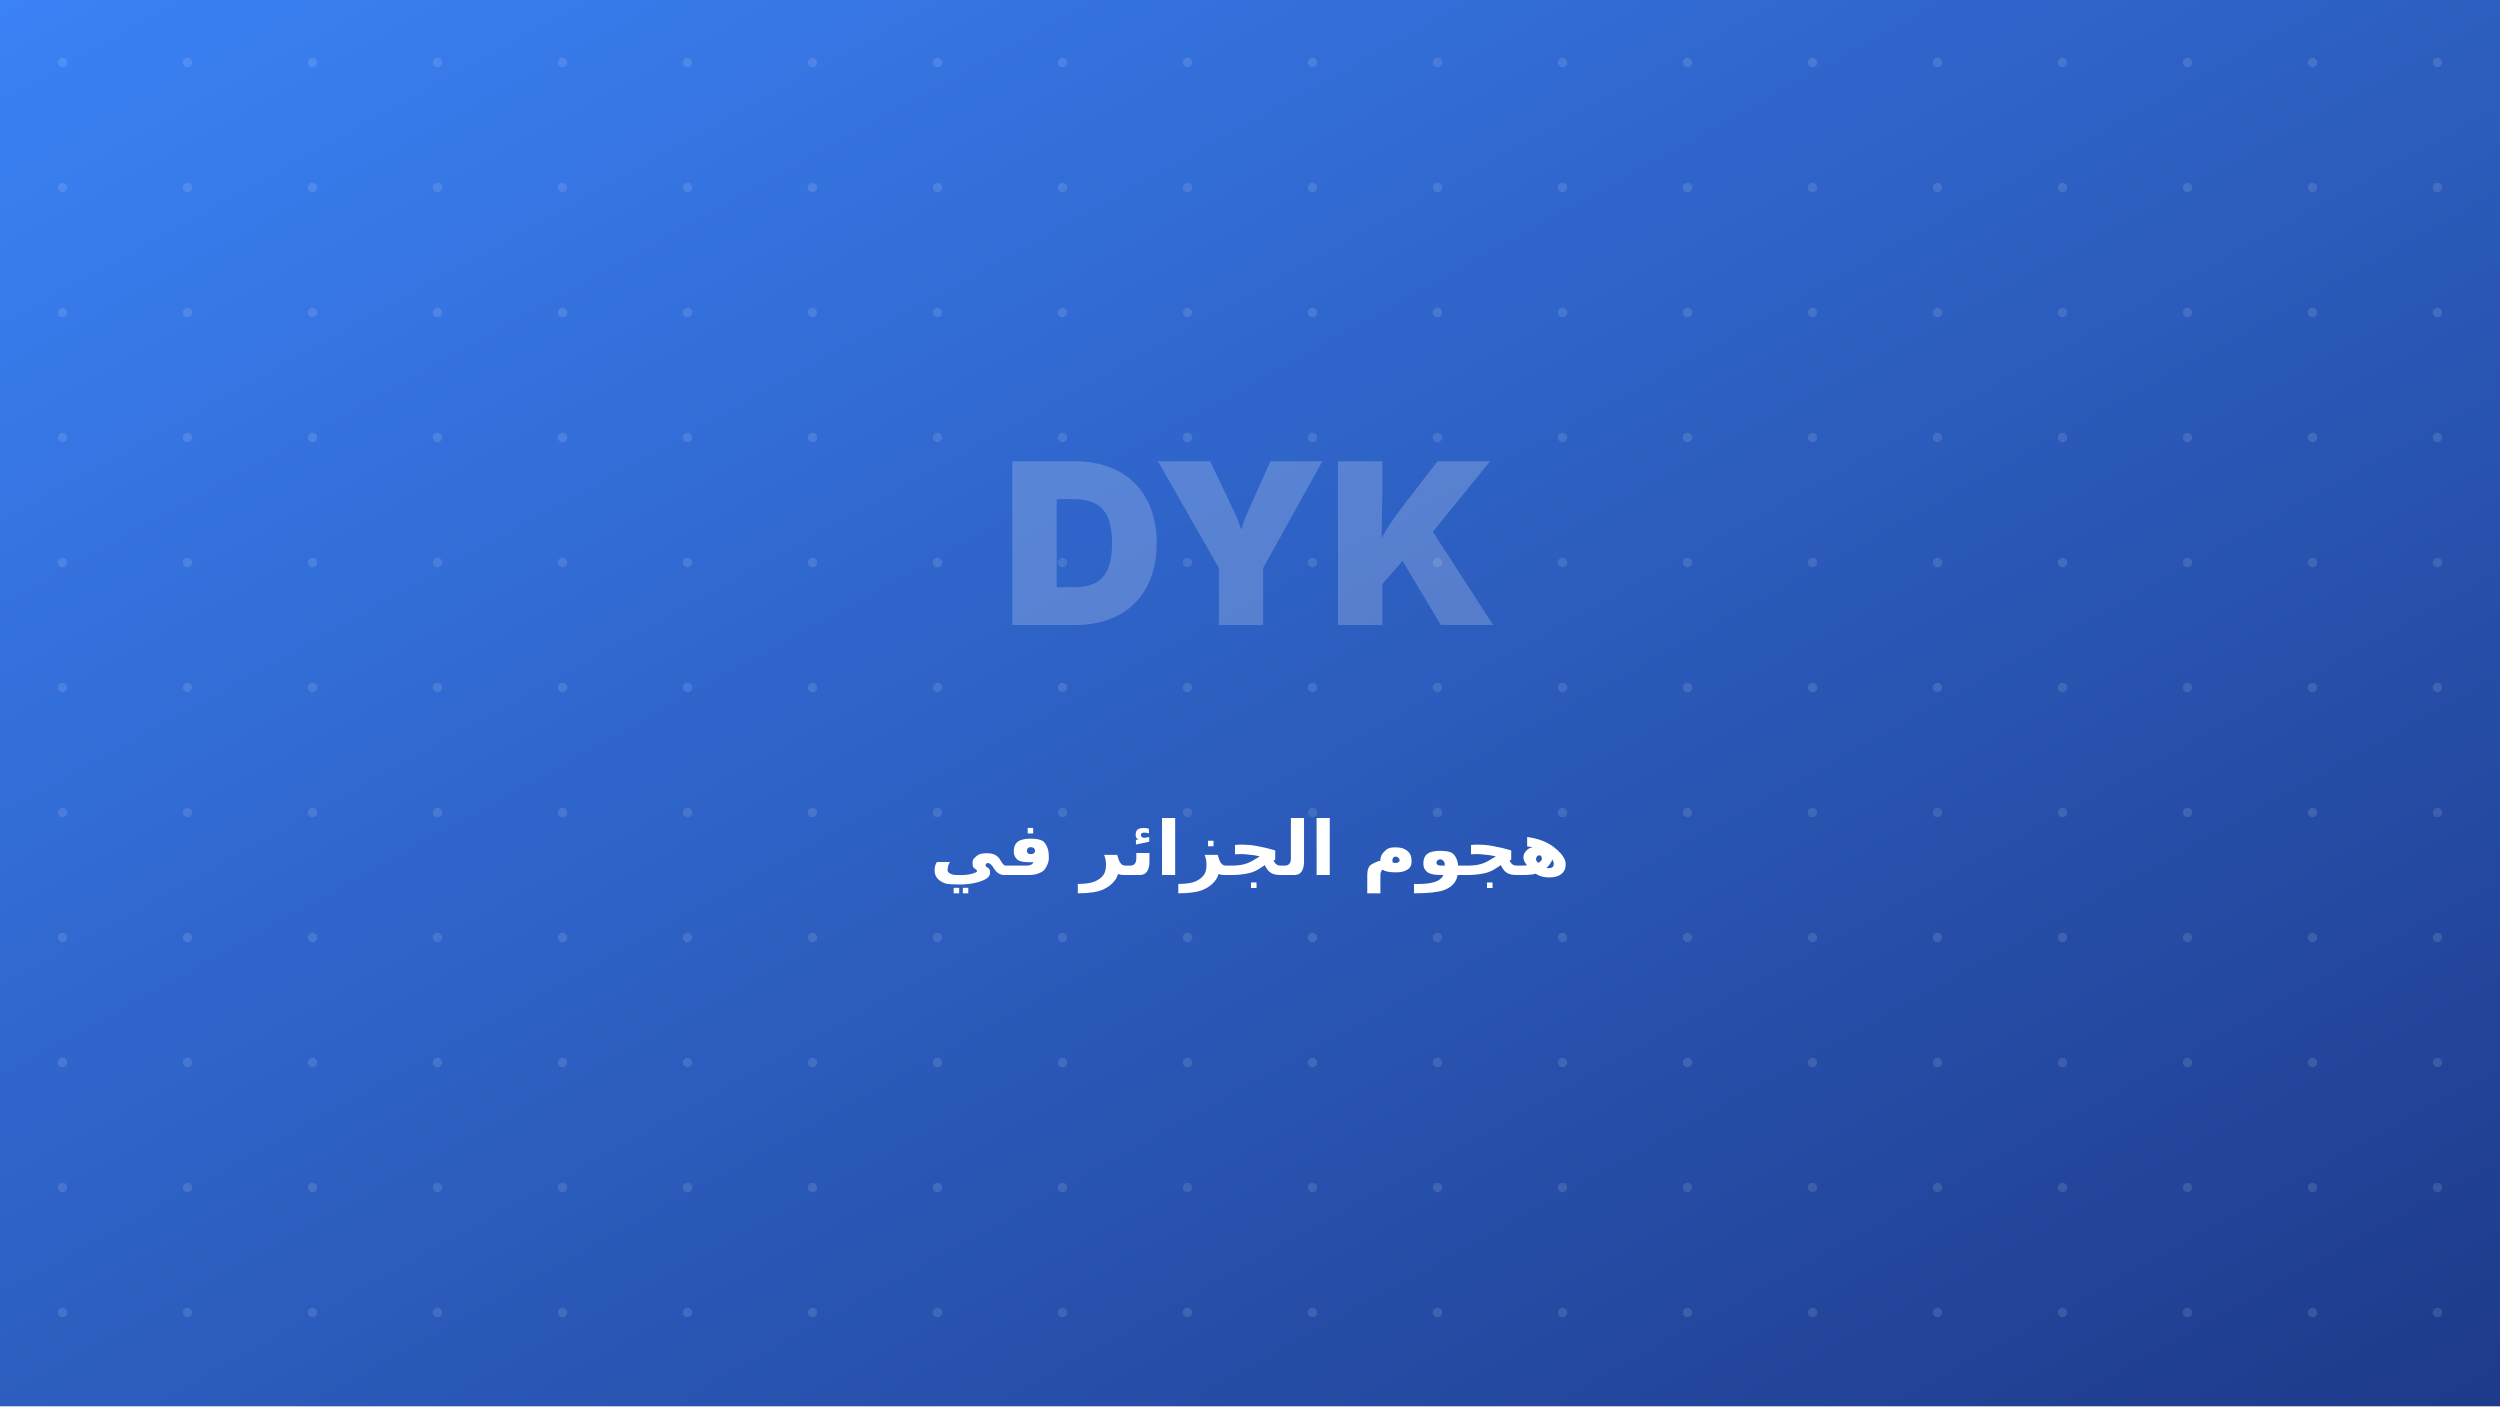
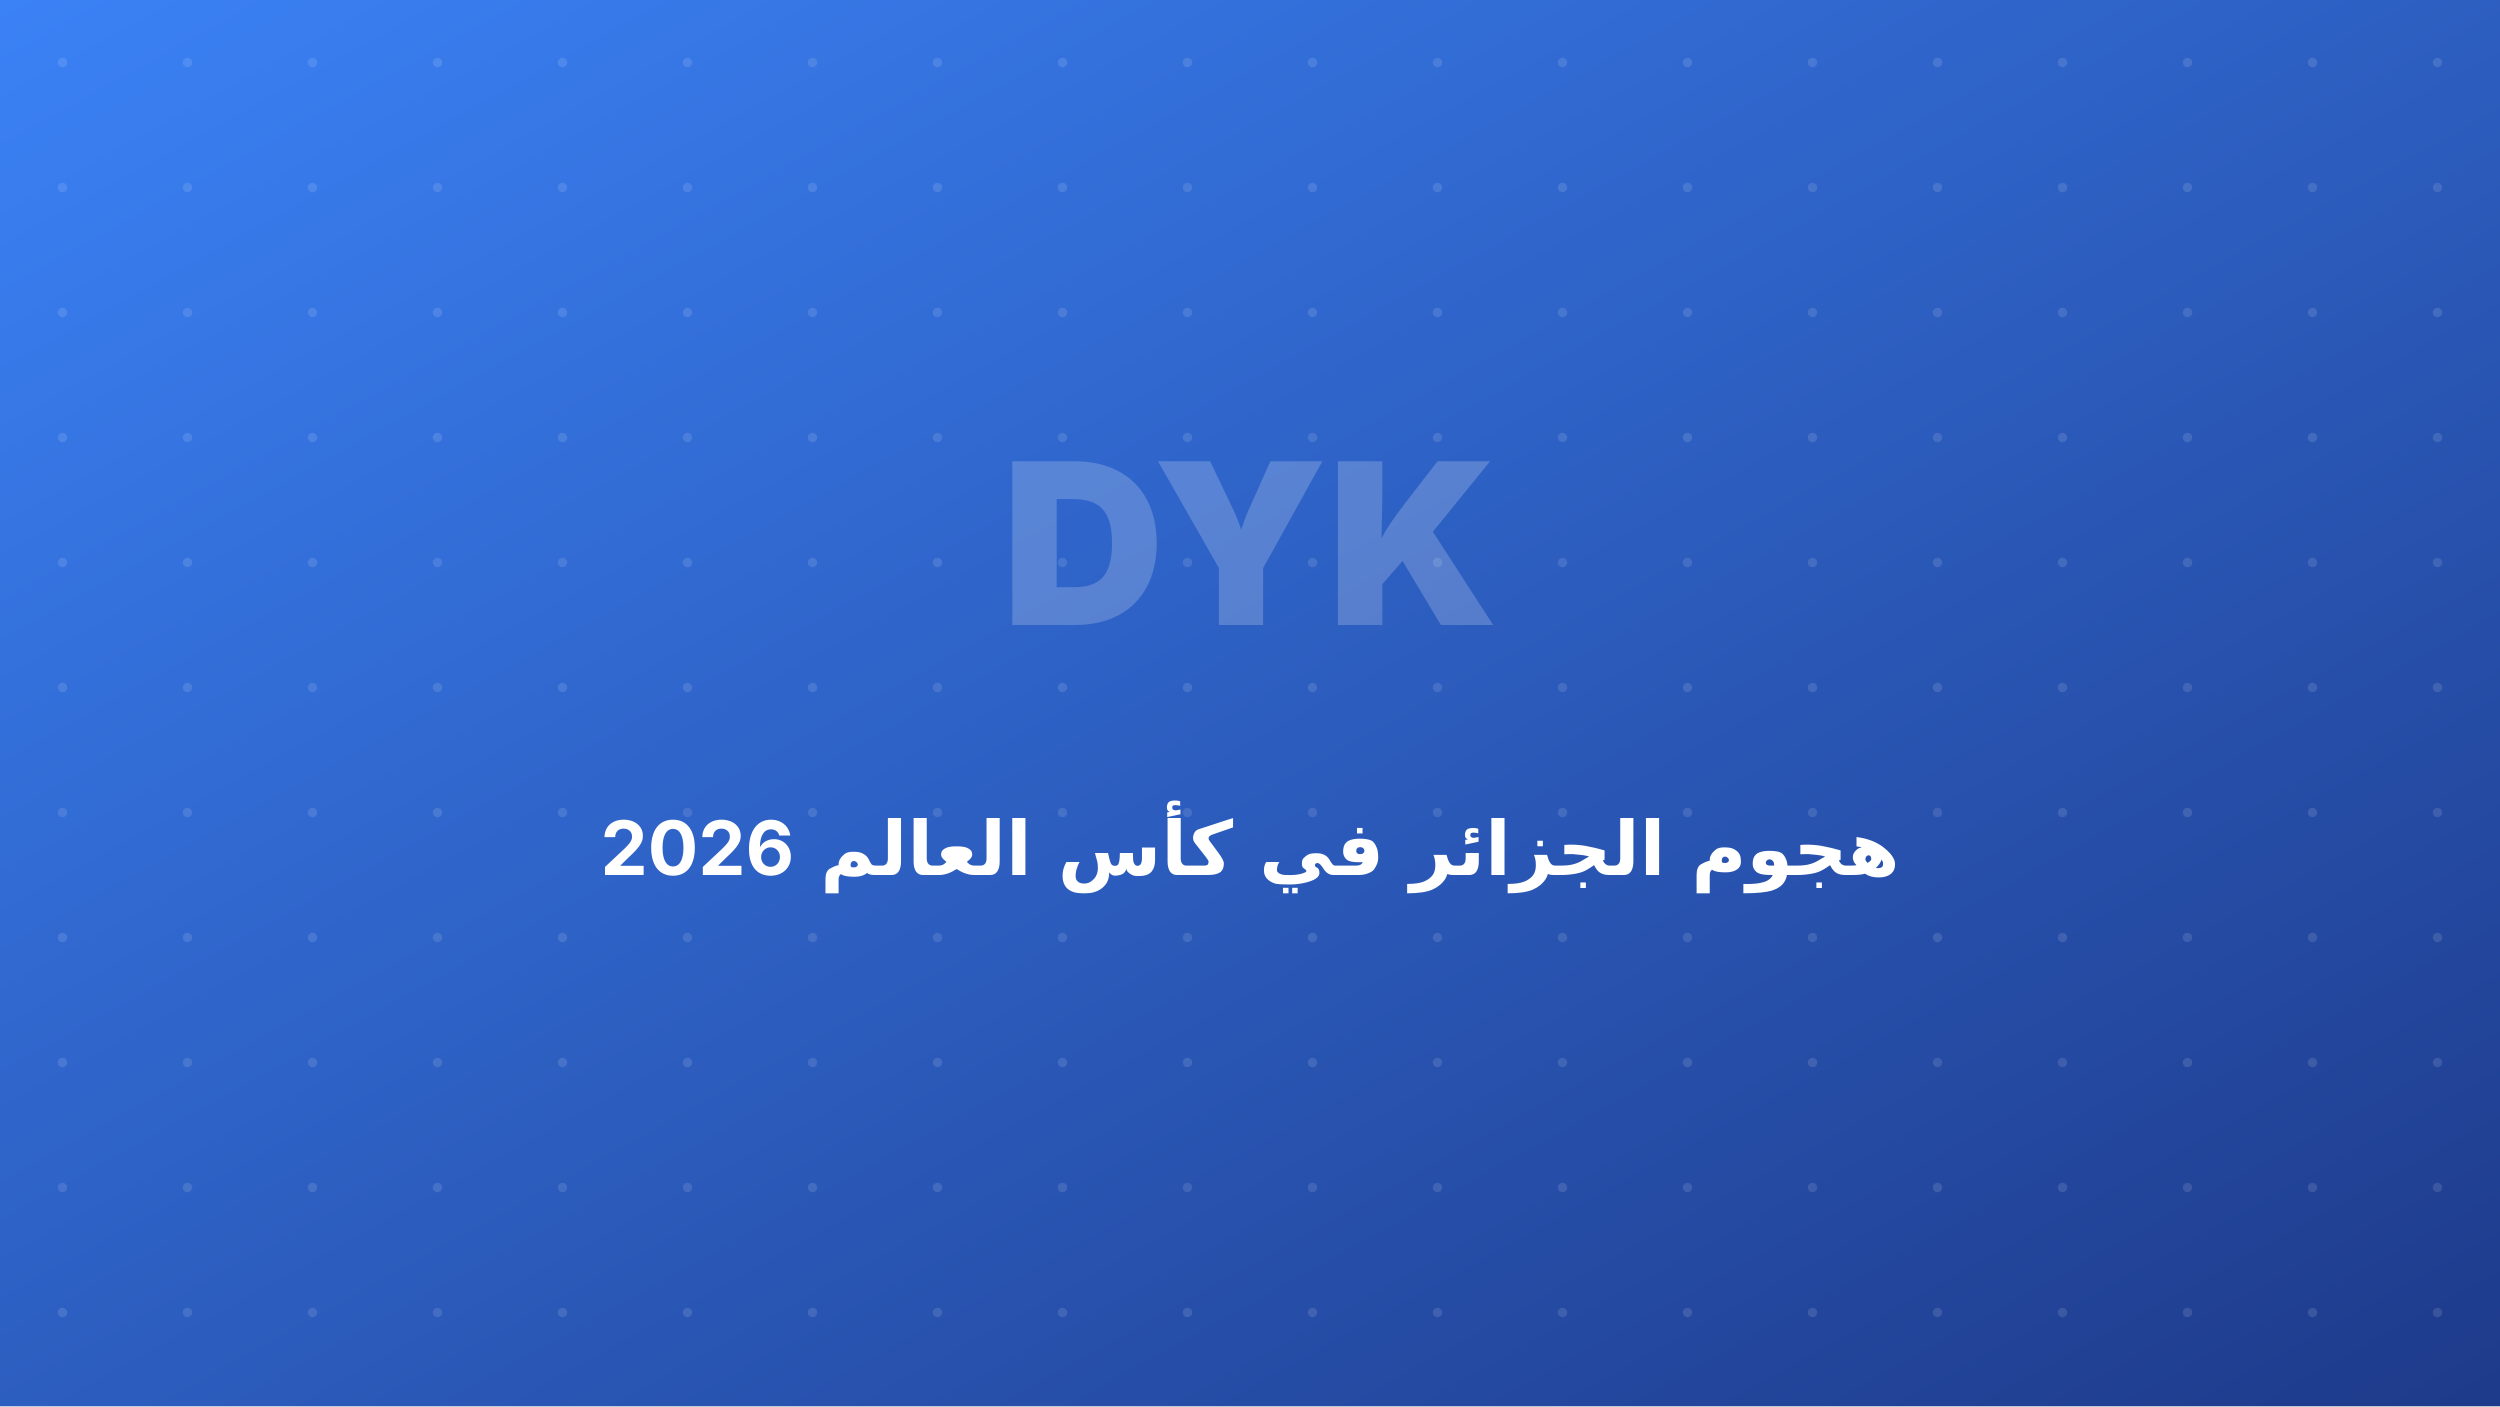
<svg xmlns="http://www.w3.org/2000/svg" width="800" height="450" viewBox="0 0 800 450" role="img" aria-labelledby="title">
  <defs>
    <linearGradient id="bg" x1="0" y1="0" x2="1" y2="1">
      <stop offset="0%" stop-color="#3B82F6" />
      <stop offset="100%" stop-color="#1E3A8A" />
    </linearGradient>
    <pattern id="dots" width="40" height="40" patternUnits="userSpaceOnUse">
      <circle cx="20" cy="20" r="1.5" fill="#fff" opacity=".12" />
    </pattern>
  </defs>
  <rect width="800" height="450" fill="url(#bg)" />
  <rect width="800" height="450" fill="url(#dots)" />
  <text x="400" y="200" text-anchor="middle" fill="#fff" opacity=".20" font-family="Inter, Cairo, Tajawal, Arial, sans-serif" font-size="72" font-weight="900">DYK</text>
-   <text x="400" y="280" text-anchor="middle" fill="#fff" font-family="Inter, Cairo, Tajawal, Arial, sans-serif" font-size="24" font-weight="700">هجوم الجزائر في</text>
+   <text x="400" y="280" text-anchor="middle" fill="#fff" font-family="Inter, Cairo, Tajawal, Arial, sans-serif" font-size="24" font-weight="700">هجوم الجزائر في كأس العالم 2026</text>
</svg>
